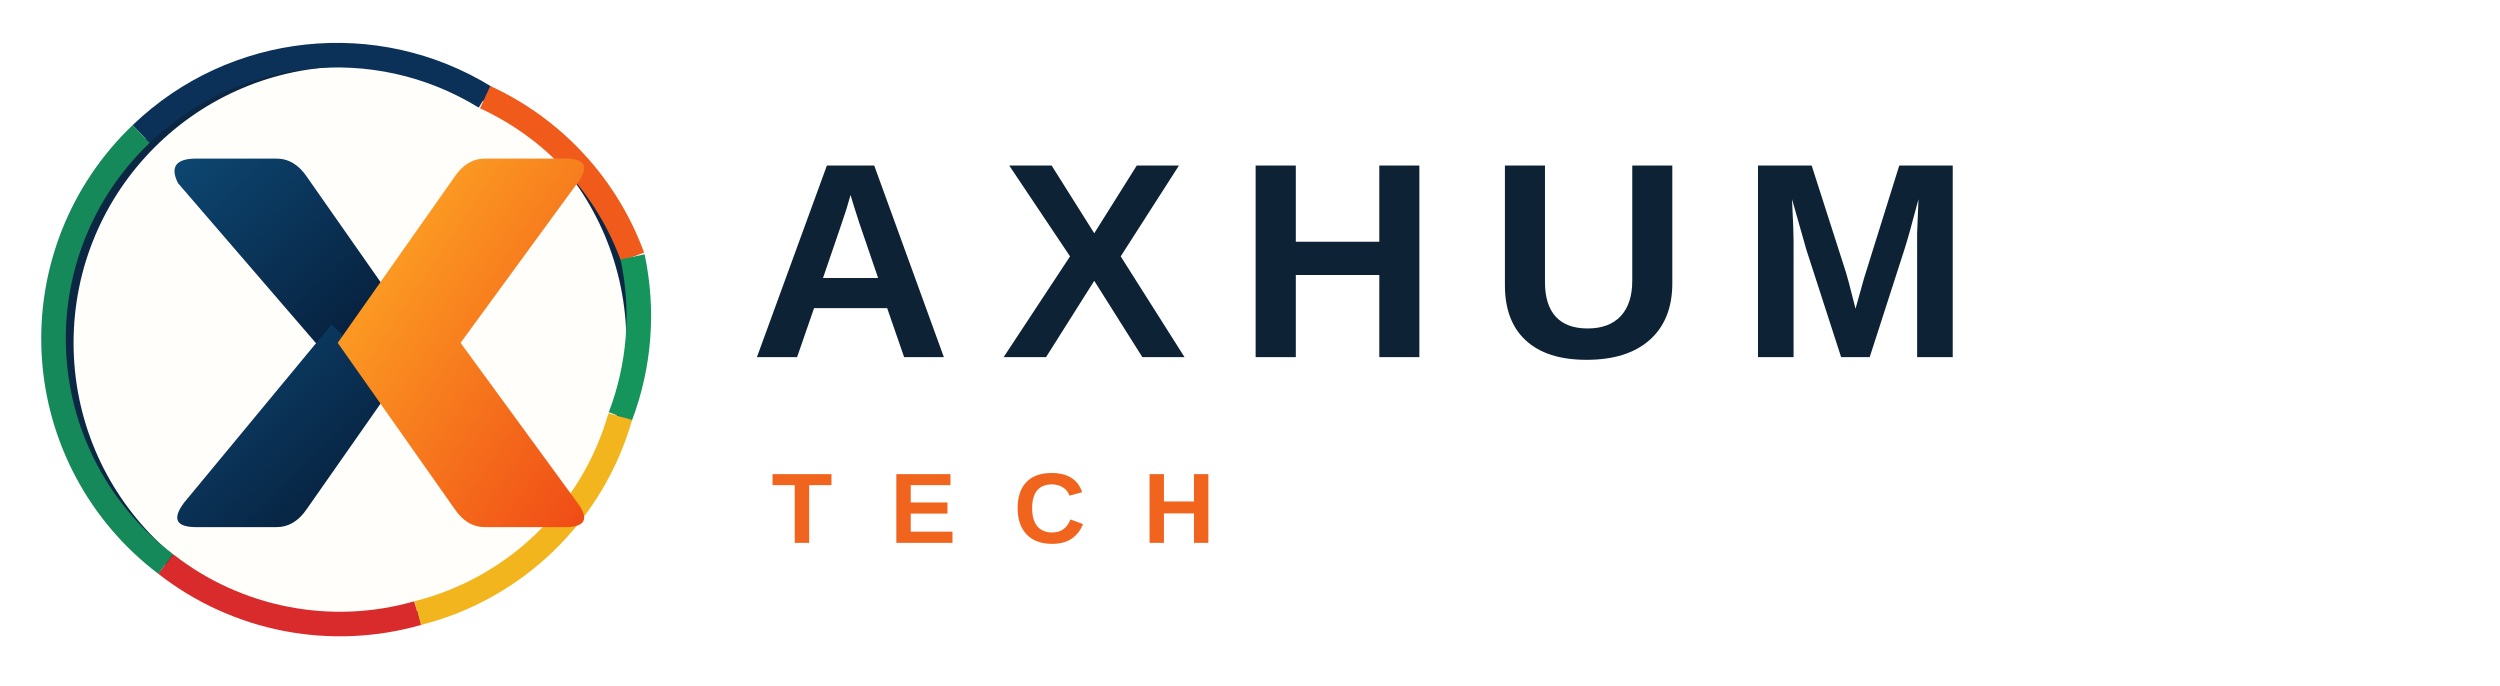
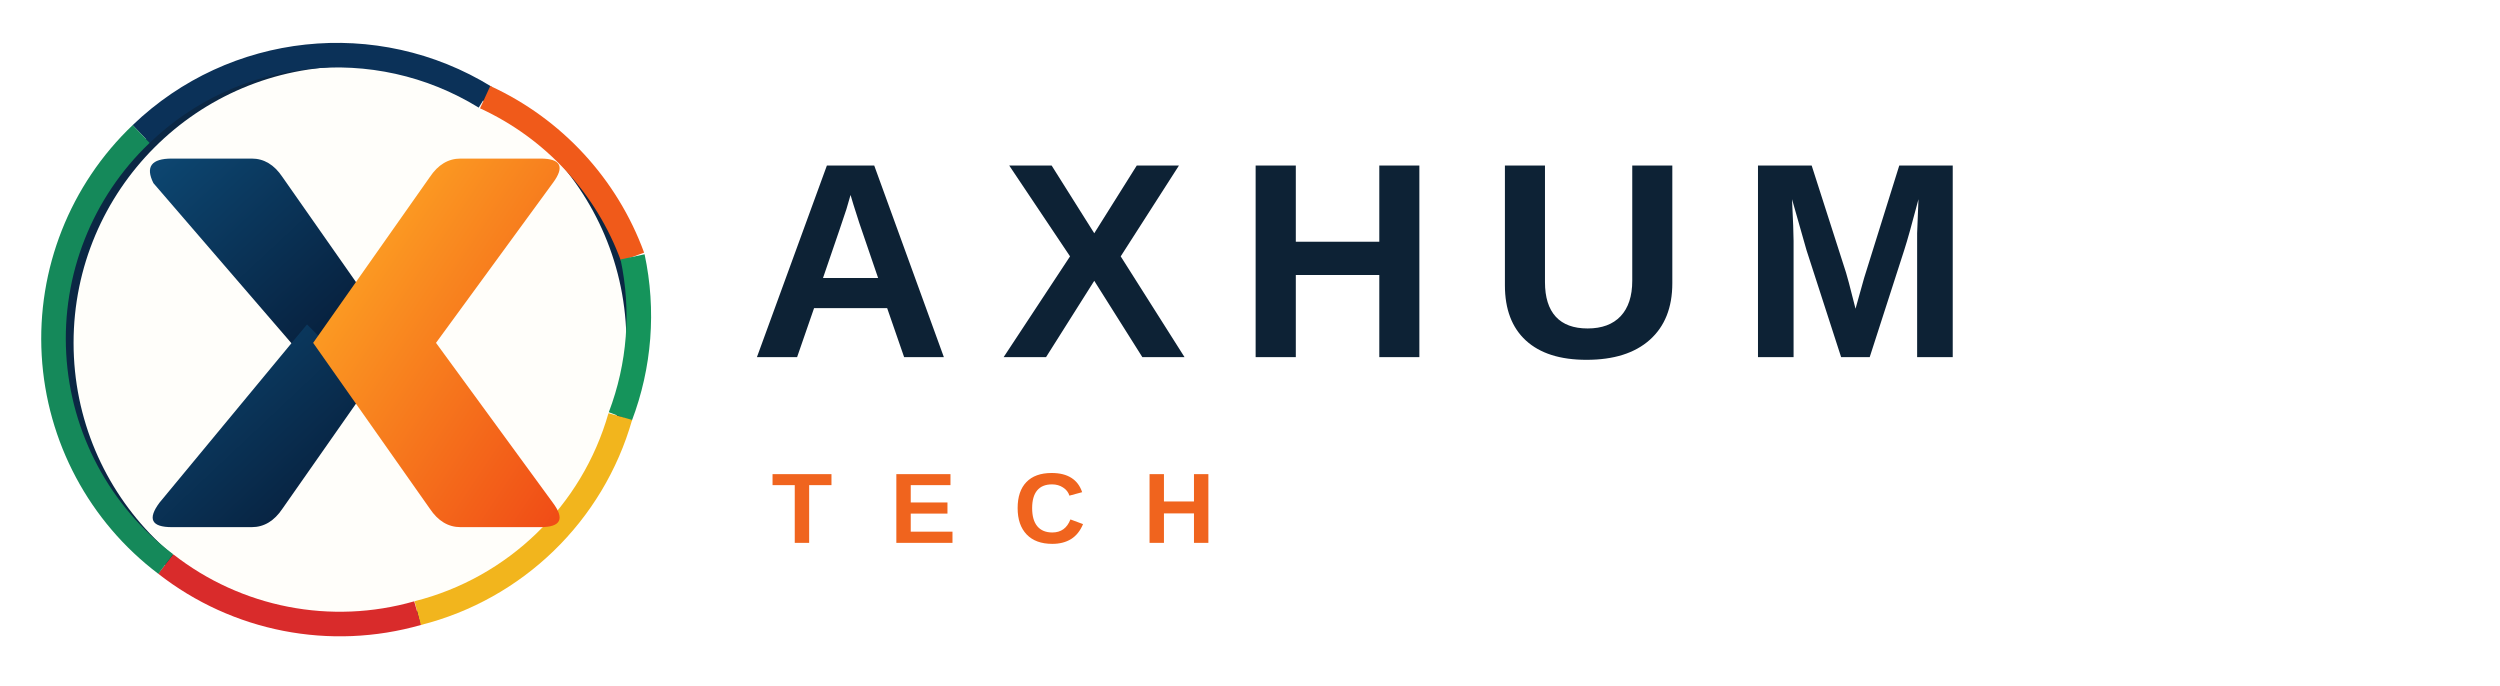
<svg xmlns="http://www.w3.org/2000/svg" viewBox="0 0 350 96" role="img" aria-labelledby="title desc">
  <defs>
    <linearGradient id="n" x1="0" y1="0" x2="1" y2="1">
      <stop stop-color="#0D4772" />
      <stop offset="1" stop-color="#061A35" />
    </linearGradient>
    <linearGradient id="o" x1="0" y1="0" x2="1" y2="1">
      <stop stop-color="#FFB326" />
      <stop offset="1" stop-color="#F04B16" />
    </linearGradient>
  </defs>
  <g transform="translate(6 5) scale(.86)">
    <circle cx="50" cy="50" r="46" fill="#FFFEFA" stroke="#0B2744" stroke-width="2" />
    <path d="M16 16A46 46 0 0 1 72 10" fill="none" stroke="#0B3158" stroke-width="4" />
    <path d="M72 10A46 46 0 0 1 96 36" fill="none" stroke="#F05A1A" stroke-width="4" />
    <path d="M96 36A46 46 0 0 1 94 62" fill="none" stroke="#15945B" stroke-width="4" />
    <path d="M94 62A46 46 0 0 1 61 94" fill="none" stroke="#F2B51D" stroke-width="4" />
    <path d="M61 94A46 46 0 0 1 20 86" fill="none" stroke="#D92B2B" stroke-width="4" />
    <path d="M20 86A46 46 0 0 1 16 16" fill="none" stroke="#15895A" stroke-width="4" />
-     <path d="M22 24Q20 20 25 20h13q3 0 5 3l14 20-10 10z" fill="url(#n)" />
-     <path d="m47 47 10 10-14 20q-2 3-5 3H25q-5 0-2-4z" fill="url(#n)" />
-     <path d="m48 50 19-27q2-3 5-3h13q5 0 2 4L68 50l19 26q3 4-2 4H72q-3 0-5-3z" fill="url(#o)" />
+     <g transform="translate(-4 0)">
+       <path d="M22 24Q20 20 25 20h13q3 0 5 3l14 20-10 10z" fill="url(#n)" />
+       <path d="m47 47 10 10-14 20q-2 3-5 3H25q-5 0-2-4z" fill="url(#n)" />
+       <path d="m48 50 19-27q2-3 5-3h13q5 0 2 4L68 50l19 26q3 4-2 4H72q-3 0-5-3z" fill="url(#o)" />
+     </g>
  </g>
  <text x="105" y="50" fill="#0D2235" font-family="Manrope, Montserrat, Arial, sans-serif" font-size="39" font-weight="700" letter-spacing="7">AXHUM</text>
  <text x="108" y="76" fill="#F0641E" font-family="Manrope, Montserrat, Arial, sans-serif" font-size="14" font-weight="700" letter-spacing="8">TECH</text>
</svg>
